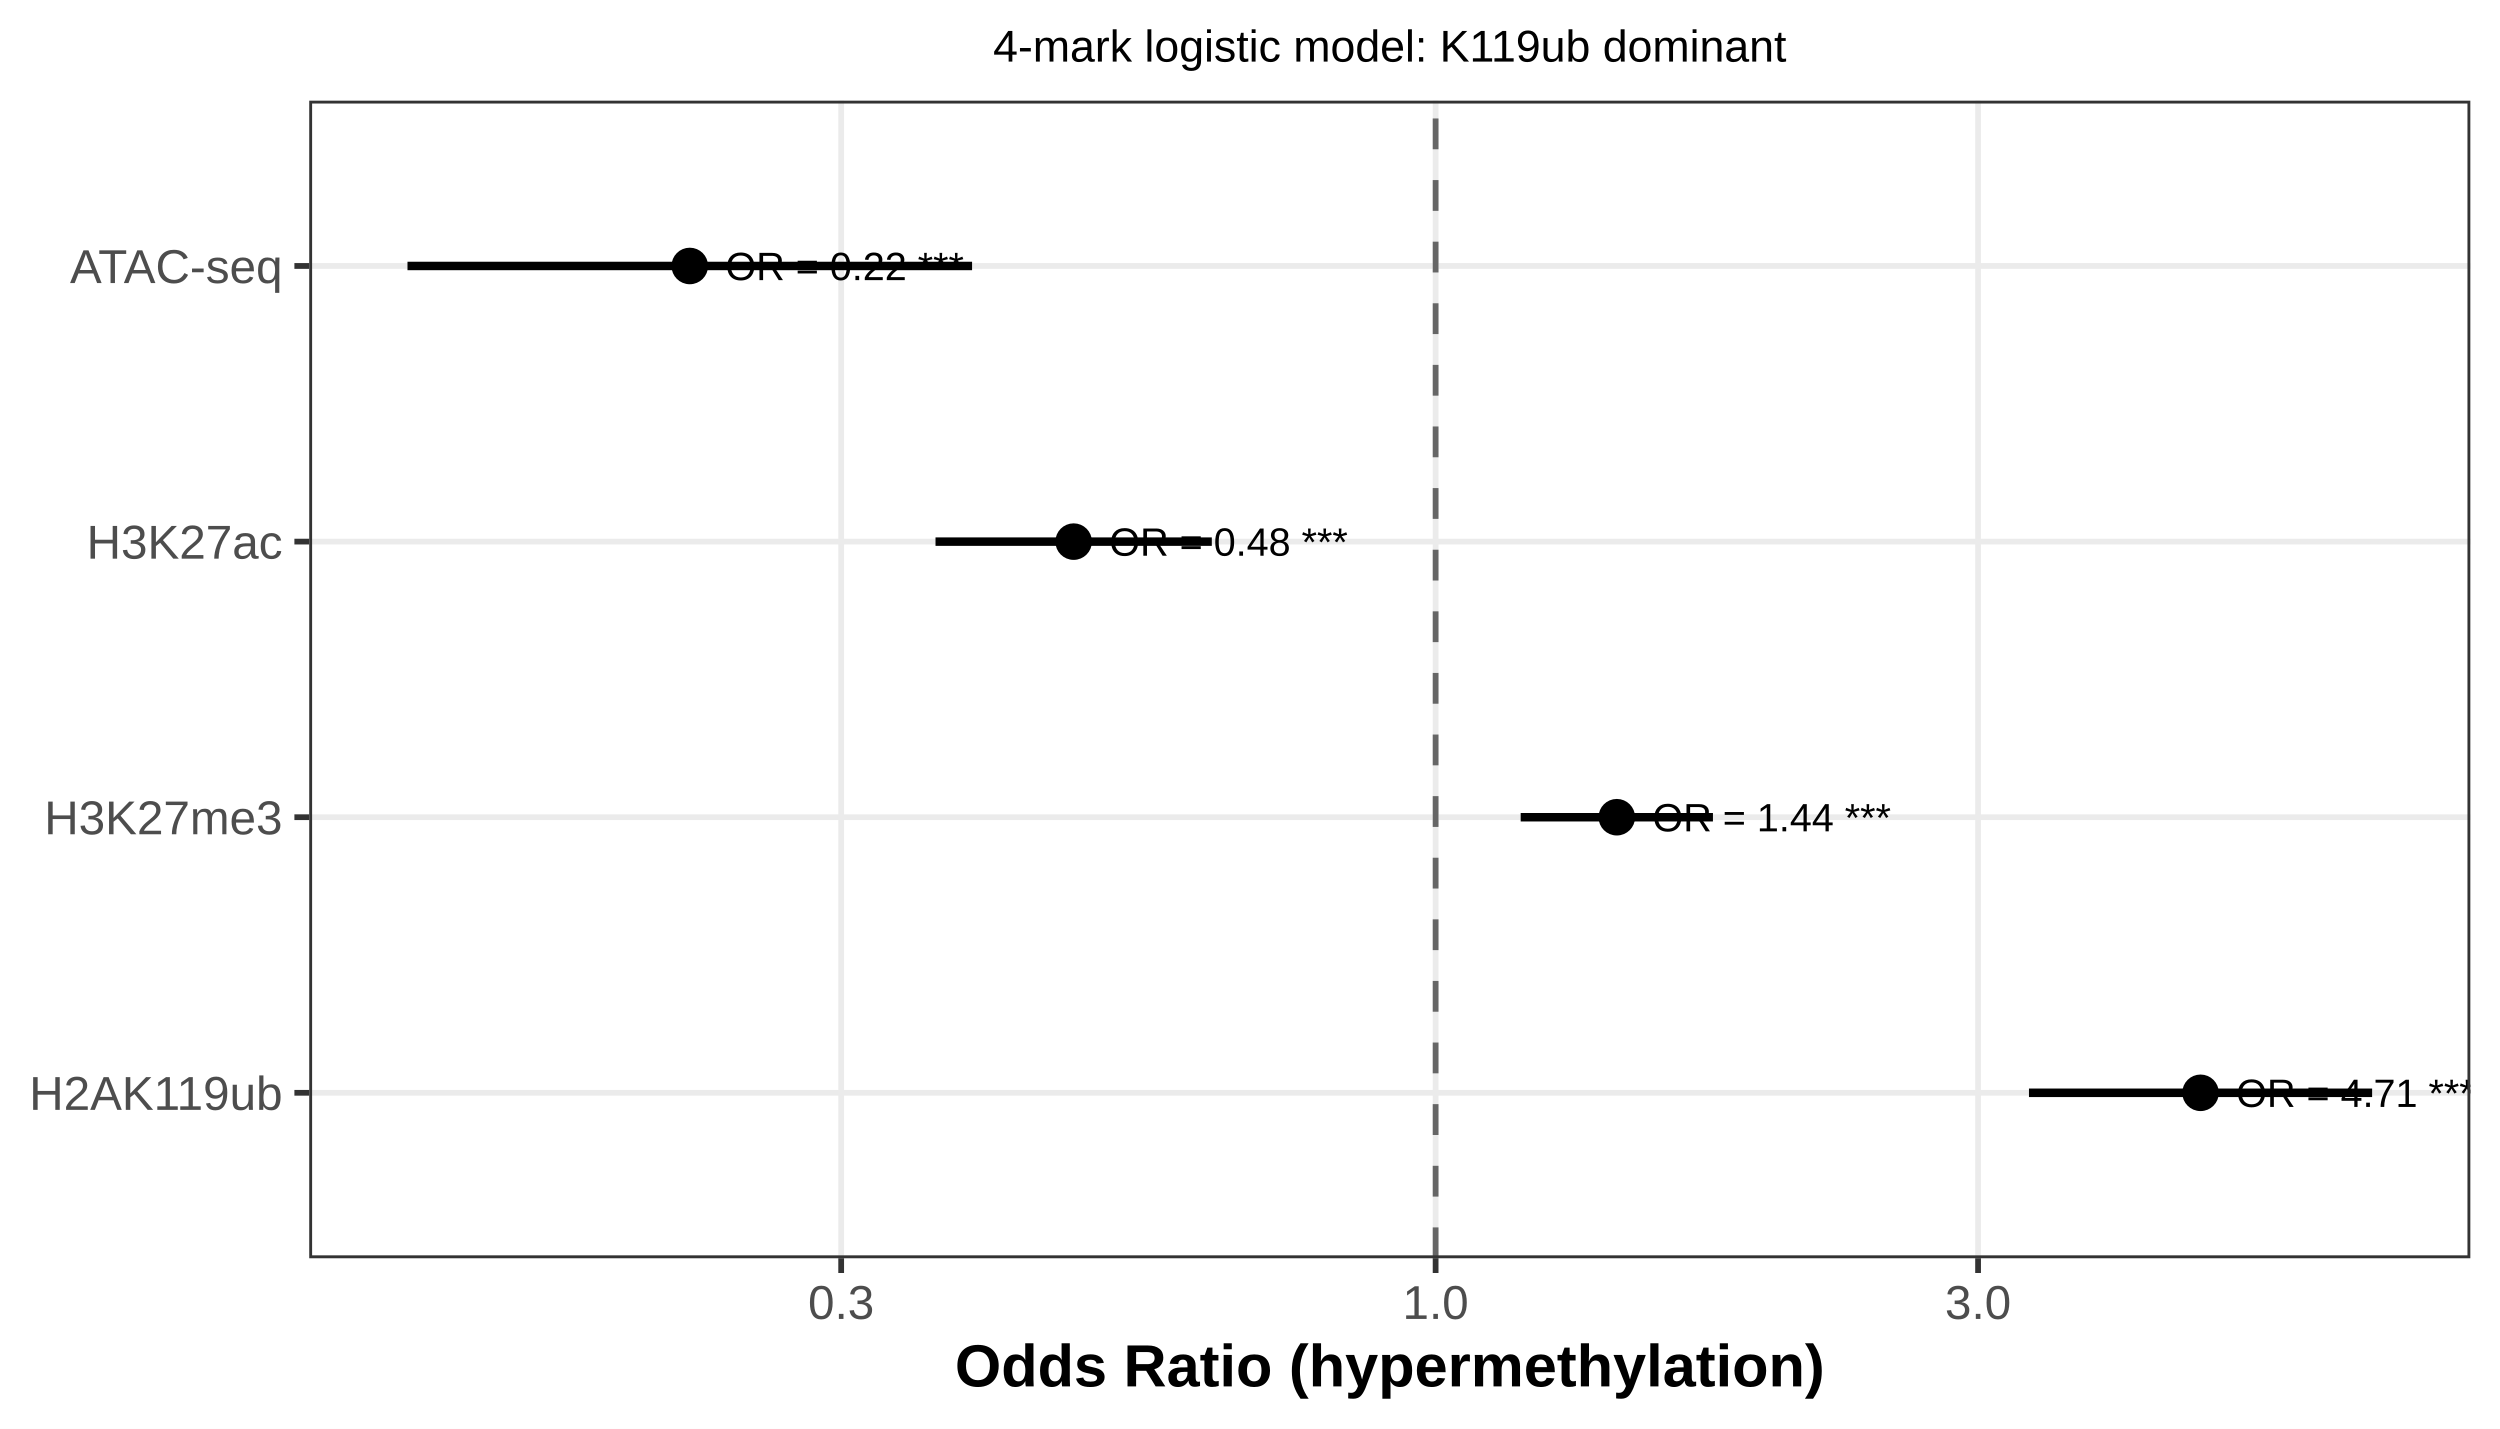
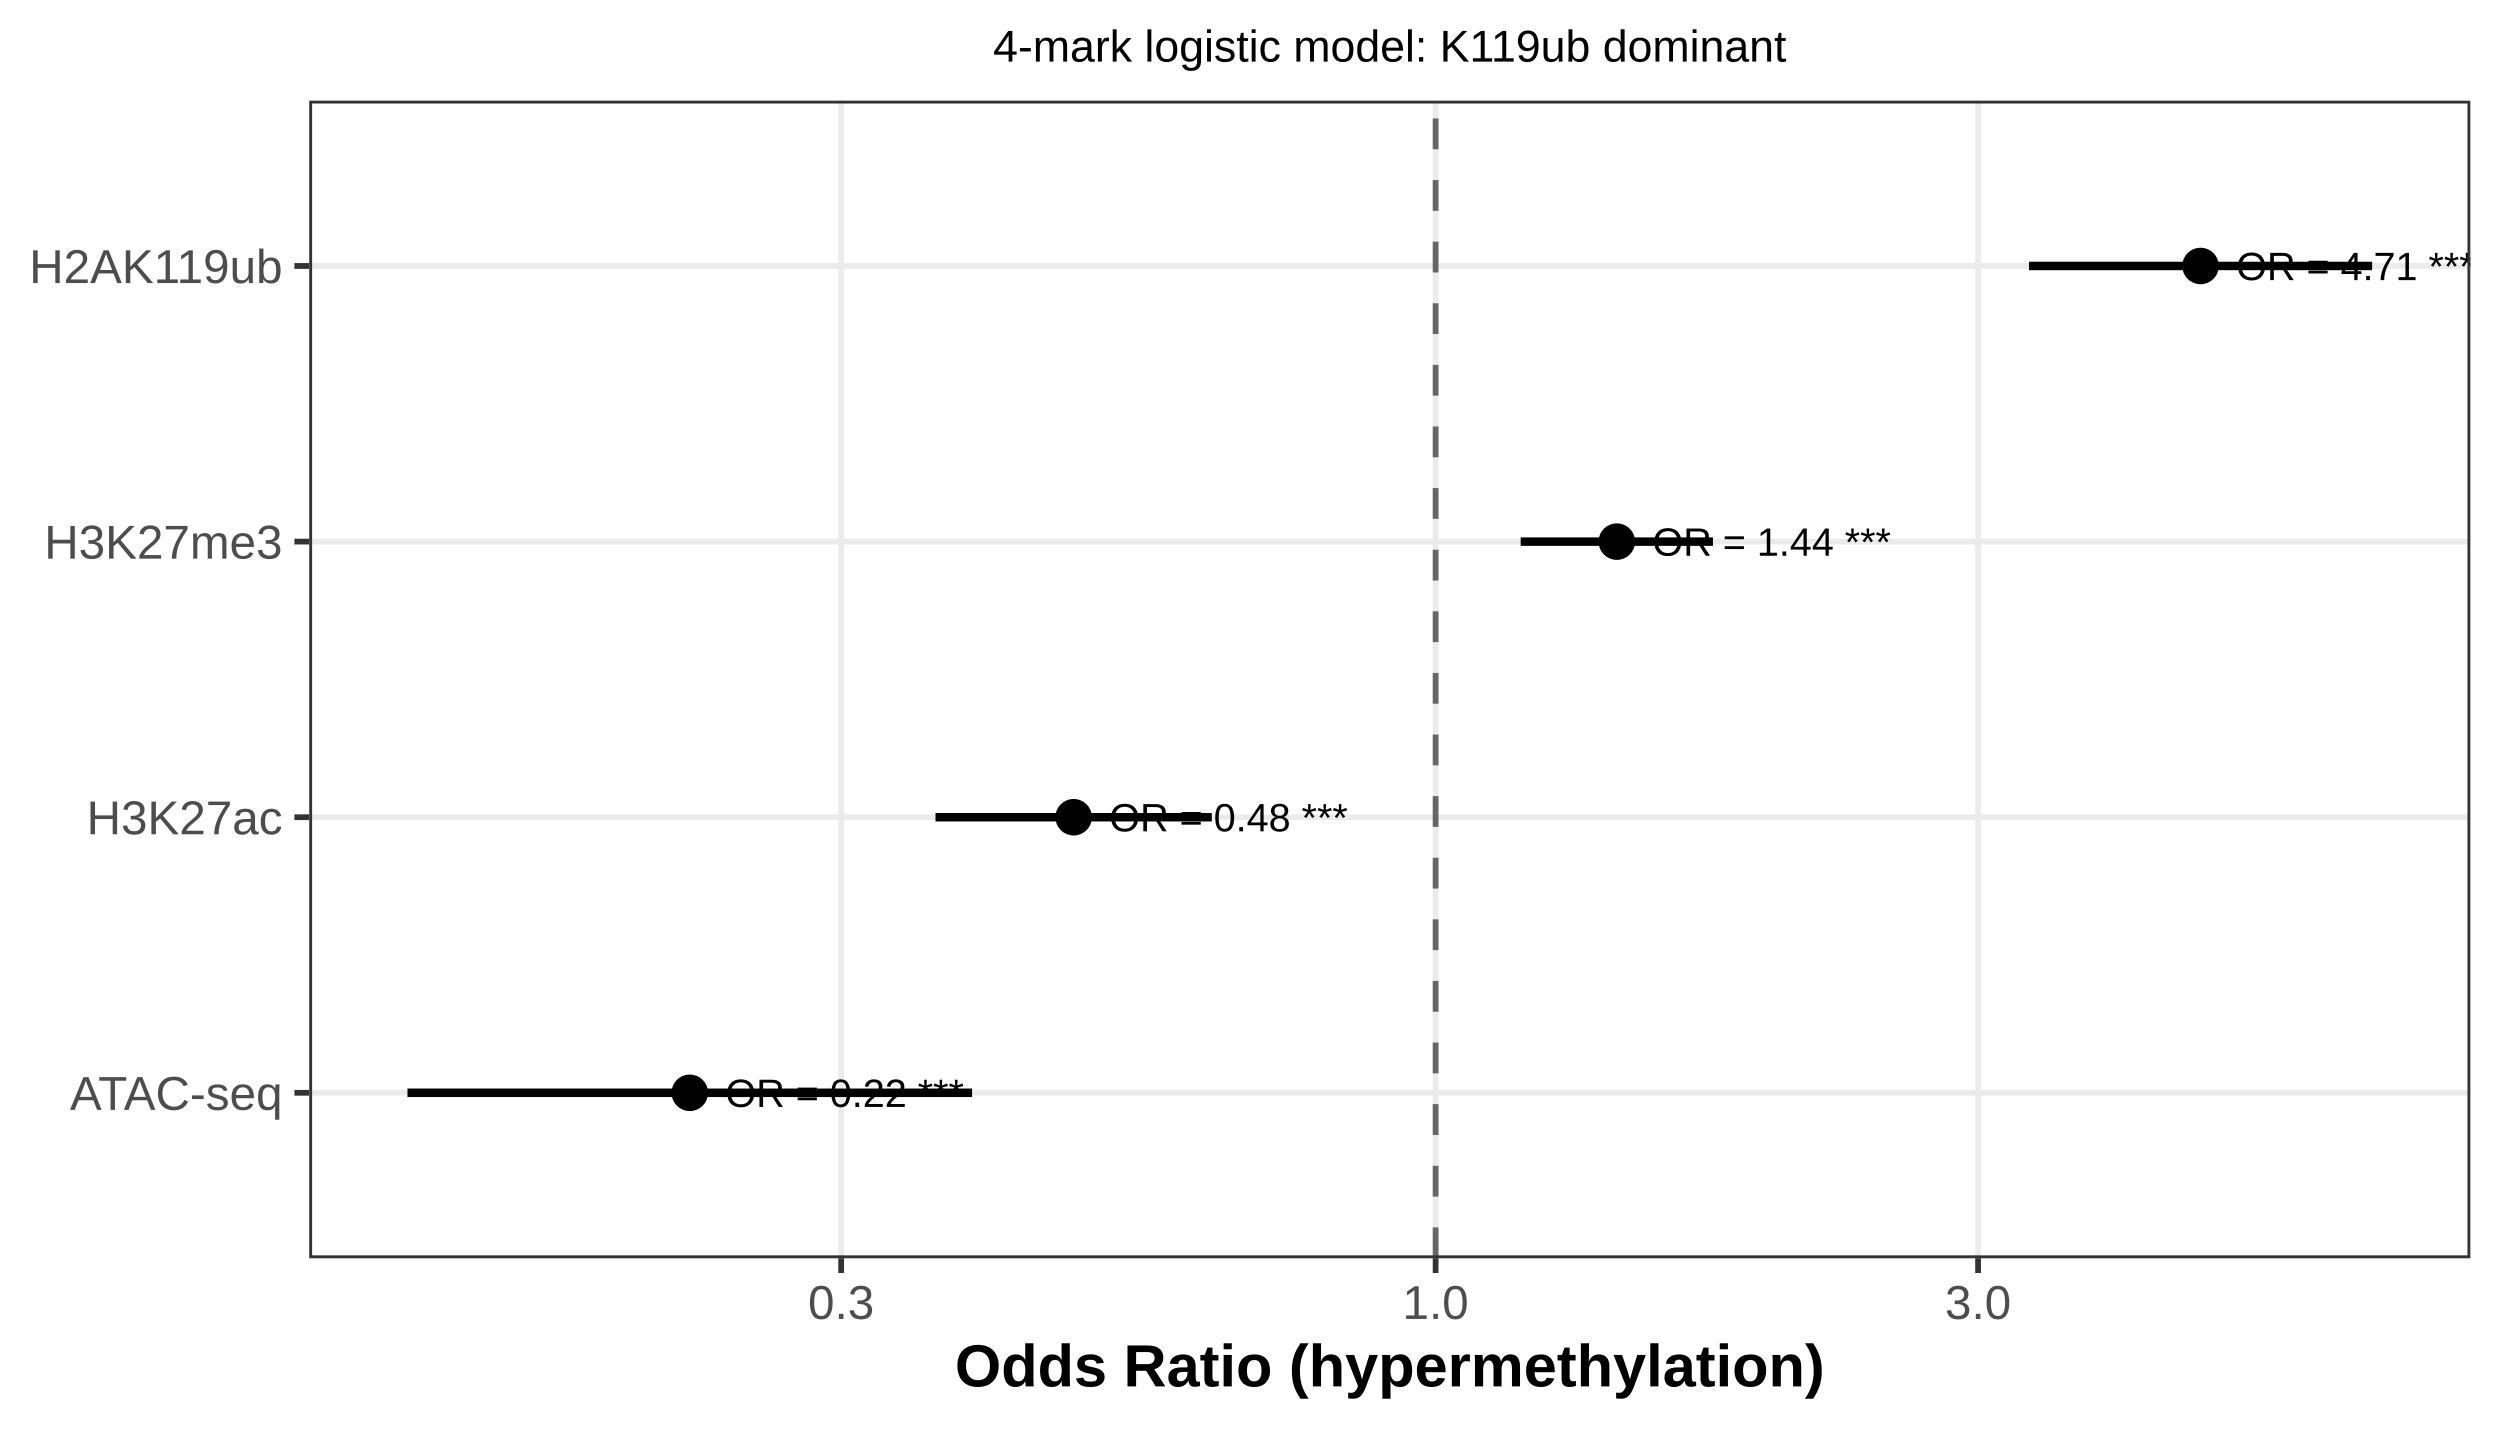
<svg xmlns="http://www.w3.org/2000/svg" width="504.00pt" height="288.00pt" viewBox="0 0 504.00 288.00">
  <g class="svglite">
    <defs>
      <style type="text/css">
    .svglite line, .svglite polyline, .svglite polygon, .svglite path, .svglite rect, .svglite circle {
      fill: none;
      stroke: #000000;
      stroke-linecap: round;
      stroke-linejoin: round;
      stroke-miterlimit: 10.00;
    }
    .svglite text {
      white-space: pre;
    }
    .svglite g.glyphgroup path {
      fill: inherit;
      stroke: none;
    }
  </style>
    </defs>
    <rect width="100%" height="100%" style="stroke: none; fill: #FFFFFF;" />
    <defs>
      <clipPath id="cpMC4wMHw1MDQuMDB8MC4wMHwyODguMDA=">
        <rect x="0.00" y="0.00" width="504.00" height="288.00" />
      </clipPath>
    </defs>
    <g clip-path="url(#cpMC4wMHw1MDQuMDB8MC4wMHwyODguMDA=)">
      <rect x="0.00" y="0.00" width="504.00" height="288.00" style="stroke-width: 1.16; stroke: #FFFFFF; fill: #FFFFFF;" />
    </g>
    <defs>
      <clipPath id="cpNjIuMzR8NDk4LjAyfDIwLjI5fDI1My42NQ==">
        <rect x="62.34" y="20.29" width="435.68" height="233.37" />
      </clipPath>
    </defs>
    <g clip-path="url(#cpNjIuMzR8NDk4LjAyfDIwLjI5fDI1My42NQ==)">
      <rect x="62.34" y="20.29" width="435.68" height="233.37" style="stroke-width: 1.16; stroke: none; fill: #FFFFFF;" />
      <polyline points="62.34,220.31 498.02,220.31 " style="stroke-width: 1.16; stroke: #EBEBEB; stroke-linecap: butt;" />
      <polyline points="62.34,164.75 498.02,164.75 " style="stroke-width: 1.16; stroke: #EBEBEB; stroke-linecap: butt;" />
      <polyline points="62.34,109.19 498.02,109.19 " style="stroke-width: 1.16; stroke: #EBEBEB; stroke-linecap: butt;" />
      <polyline points="62.34,53.62 498.02,53.62 " style="stroke-width: 1.16; stroke: #EBEBEB; stroke-linecap: butt;" />
      <polyline points="169.58,253.65 169.58,20.29 " style="stroke-width: 1.16; stroke: #EBEBEB; stroke-linecap: butt;" />
      <polyline points="289.42,253.65 289.42,20.29 " style="stroke-width: 1.16; stroke: #EBEBEB; stroke-linecap: butt;" />
      <polyline points="398.78,253.65 398.78,20.29 " style="stroke-width: 1.16; stroke: #EBEBEB; stroke-linecap: butt;" />
      <line x1="289.42" y1="253.65" x2="289.42" y2="20.29" style="stroke-width: 1.16; stroke: #666666; stroke-dasharray: 6.21,6.21; stroke-linecap: butt;" />
-       <line x1="82.15" y1="53.62" x2="195.97" y2="53.62" style="stroke-width: 1.71; stroke-linecap: butt;" />
-       <line x1="188.60" y1="109.19" x2="244.30" y2="109.19" style="stroke-width: 1.71; stroke-linecap: butt;" />
-       <line x1="306.57" y1="164.75" x2="345.33" y2="164.75" style="stroke-width: 1.71; stroke-linecap: butt;" />
-       <line x1="409.04" y1="220.31" x2="478.22" y2="220.31" style="stroke-width: 1.71; stroke-linecap: butt;" />
-       <circle cx="139.06" cy="53.62" r="2.91" style="stroke-width: 1.55; fill: #000000;" />
-       <circle cx="216.45" cy="109.19" r="2.91" style="stroke-width: 1.55; fill: #000000;" />
-       <circle cx="325.95" cy="164.75" r="2.91" style="stroke-width: 1.55; fill: #000000;" />
-       <circle cx="443.63" cy="220.31" r="2.91" style="stroke-width: 1.55; fill: #000000;" />
-       <text x="146.25" y="56.47" style="font-size: 7.97px; font-family: &quot;Arial&quot;;" textLength="47.94px" lengthAdjust="spacingAndGlyphs">OR = 0.22 ***</text>
-       <text x="223.64" y="112.03" style="font-size: 7.97px; font-family: &quot;Arial&quot;;" textLength="47.94px" lengthAdjust="spacingAndGlyphs">OR = 0.48 ***</text>
-       <text x="333.14" y="167.60" style="font-size: 7.97px; font-family: &quot;Arial&quot;;" textLength="47.94px" lengthAdjust="spacingAndGlyphs">OR = 1.44 ***</text>
-       <text x="450.82" y="223.16" style="font-size: 7.97px; font-family: &quot;Arial&quot;;" textLength="47.94px" lengthAdjust="spacingAndGlyphs">OR = 4.71 ***</text>
+       <line x1="82.15" y1="220.31" x2="195.97" y2="220.31" style="stroke-width: 1.71; stroke-linecap: butt;" />
+       <line x1="188.60" y1="164.75" x2="244.30" y2="164.75" style="stroke-width: 1.71; stroke-linecap: butt;" />
+       <line x1="306.57" y1="109.19" x2="345.33" y2="109.19" style="stroke-width: 1.71; stroke-linecap: butt;" />
+       <line x1="409.04" y1="53.62" x2="478.22" y2="53.62" style="stroke-width: 1.71; stroke-linecap: butt;" />
+       <circle cx="139.06" cy="220.31" r="2.91" style="stroke-width: 1.55; fill: #000000;" />
+       <circle cx="216.45" cy="164.75" r="2.91" style="stroke-width: 1.55; fill: #000000;" />
+       <circle cx="325.95" cy="109.19" r="2.91" style="stroke-width: 1.55; fill: #000000;" />
+       <circle cx="443.63" cy="53.62" r="2.91" style="stroke-width: 1.55; fill: #000000;" />
+       <text x="146.25" y="223.16" style="font-size: 7.97px; font-family: &quot;Arial&quot;;" textLength="47.94px" lengthAdjust="spacingAndGlyphs">OR = 0.22 ***</text>
+       <text x="223.64" y="167.60" style="font-size: 7.97px; font-family: &quot;Arial&quot;;" textLength="47.94px" lengthAdjust="spacingAndGlyphs">OR = 0.48 ***</text>
+       <text x="333.14" y="112.03" style="font-size: 7.97px; font-family: &quot;Arial&quot;;" textLength="47.94px" lengthAdjust="spacingAndGlyphs">OR = 1.44 ***</text>
+       <text x="450.82" y="56.47" style="font-size: 7.97px; font-family: &quot;Arial&quot;;" textLength="47.94px" lengthAdjust="spacingAndGlyphs">OR = 4.71 ***</text>
      <rect x="62.34" y="20.29" width="435.68" height="233.37" style="stroke-width: 1.16; stroke: #333333;" />
    </g>
    <g clip-path="url(#cpMC4wMHw1MDQuMDB8MC4wMHwyODguMDA=)">
-       <text x="56.96" y="223.75" text-anchor="end" style="font-size: 9.60px;fill: #4D4D4D; font-family: &quot;Arial&quot;;" textLength="50.98px" lengthAdjust="spacingAndGlyphs">H2AK119ub</text>
-       <text x="56.96" y="168.19" text-anchor="end" style="font-size: 9.60px;fill: #4D4D4D; font-family: &quot;Arial&quot;;" textLength="47.95px" lengthAdjust="spacingAndGlyphs">H3K27me3</text>
-       <text x="56.96" y="112.62" text-anchor="end" style="font-size: 9.60px;fill: #4D4D4D; font-family: &quot;Arial&quot;;" textLength="39.44px" lengthAdjust="spacingAndGlyphs">H3K27ac</text>
-       <text x="56.96" y="57.06" text-anchor="end" style="font-size: 9.60px;fill: #4D4D4D; font-family: &quot;Arial&quot;;" textLength="42.80px" lengthAdjust="spacingAndGlyphs">ATAC-seq</text>
+       <text x="56.96" y="223.75" text-anchor="end" style="font-size: 9.60px;fill: #4D4D4D; font-family: &quot;Arial&quot;;" textLength="42.80px" lengthAdjust="spacingAndGlyphs">ATAC-seq</text>
+       <text x="56.96" y="168.19" text-anchor="end" style="font-size: 9.60px;fill: #4D4D4D; font-family: &quot;Arial&quot;;" textLength="39.44px" lengthAdjust="spacingAndGlyphs">H3K27ac</text>
+       <text x="56.96" y="112.62" text-anchor="end" style="font-size: 9.60px;fill: #4D4D4D; font-family: &quot;Arial&quot;;" textLength="47.95px" lengthAdjust="spacingAndGlyphs">H3K27me3</text>
+       <text x="56.96" y="57.06" text-anchor="end" style="font-size: 9.60px;fill: #4D4D4D; font-family: &quot;Arial&quot;;" textLength="50.98px" lengthAdjust="spacingAndGlyphs">H2AK119ub</text>
      <polyline points="59.35,220.31 62.34,220.31 " style="stroke-width: 1.16; stroke: #333333; stroke-linecap: butt;" />
      <polyline points="59.35,164.75 62.34,164.75 " style="stroke-width: 1.16; stroke: #333333; stroke-linecap: butt;" />
      <polyline points="59.35,109.19 62.34,109.19 " style="stroke-width: 1.16; stroke: #333333; stroke-linecap: butt;" />
      <polyline points="59.35,53.62 62.34,53.62 " style="stroke-width: 1.16; stroke: #333333; stroke-linecap: butt;" />
      <polyline points="169.58,256.64 169.58,253.65 " style="stroke-width: 1.16; stroke: #333333; stroke-linecap: butt;" />
      <polyline points="289.42,256.64 289.42,253.65 " style="stroke-width: 1.16; stroke: #333333; stroke-linecap: butt;" />
      <polyline points="398.78,256.64 398.78,253.65 " style="stroke-width: 1.16; stroke: #333333; stroke-linecap: butt;" />
      <text x="169.58" y="265.90" text-anchor="middle" style="font-size: 9.60px;fill: #4D4D4D; font-family: &quot;Arial&quot;;" textLength="13.33px" lengthAdjust="spacingAndGlyphs">0.3</text>
      <text x="289.42" y="265.90" text-anchor="middle" style="font-size: 9.60px;fill: #4D4D4D; font-family: &quot;Arial&quot;;" textLength="13.33px" lengthAdjust="spacingAndGlyphs">1.0</text>
      <text x="398.78" y="265.90" text-anchor="middle" style="font-size: 9.60px;fill: #4D4D4D; font-family: &quot;Arial&quot;;" textLength="13.33px" lengthAdjust="spacingAndGlyphs">3.0</text>
      <text x="280.18" y="279.50" text-anchor="middle" style="font-size: 12.00px; font-weight: bold; font-family: &quot;Arial&quot;;" textLength="175.31px" lengthAdjust="spacingAndGlyphs">Odds Ratio (hypermethylation)</text>
      <text x="280.18" y="12.42" text-anchor="middle" style="font-size: 9.00px; font-family: &quot;Arial&quot;;" textLength="159.83px" lengthAdjust="spacingAndGlyphs">4-mark logistic model: K119ub dominant</text>
    </g>
  </g>
</svg>
